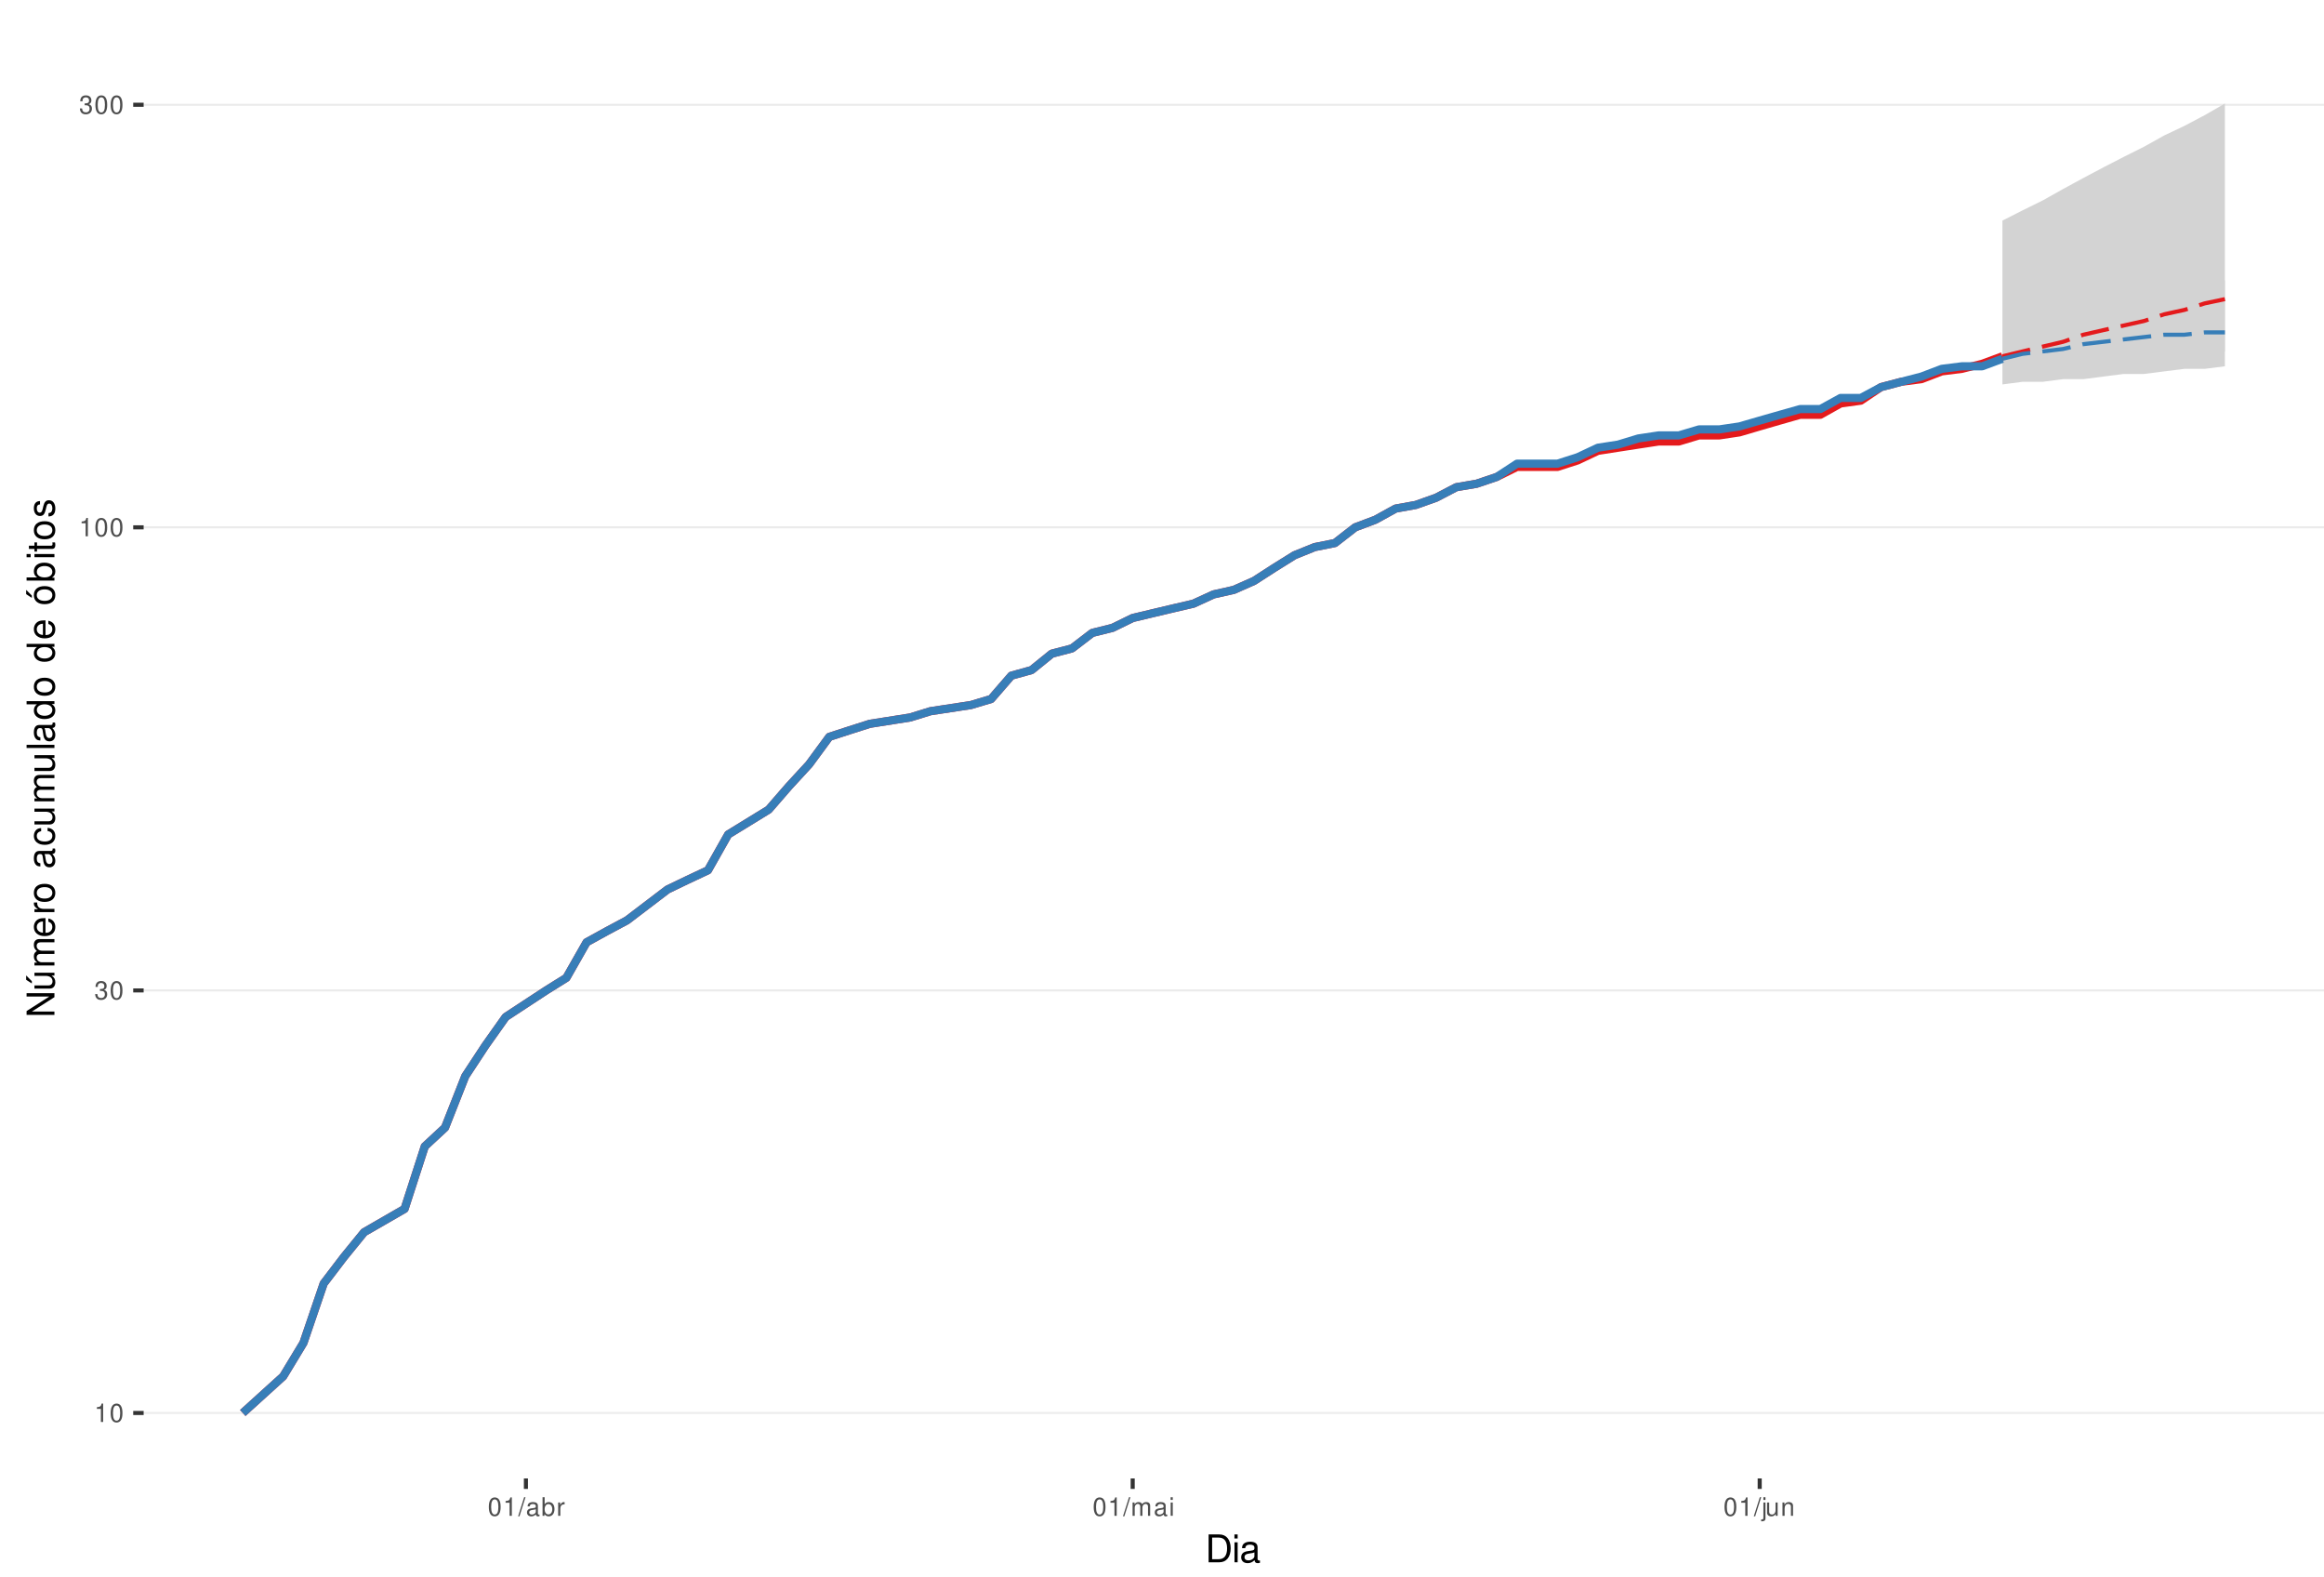
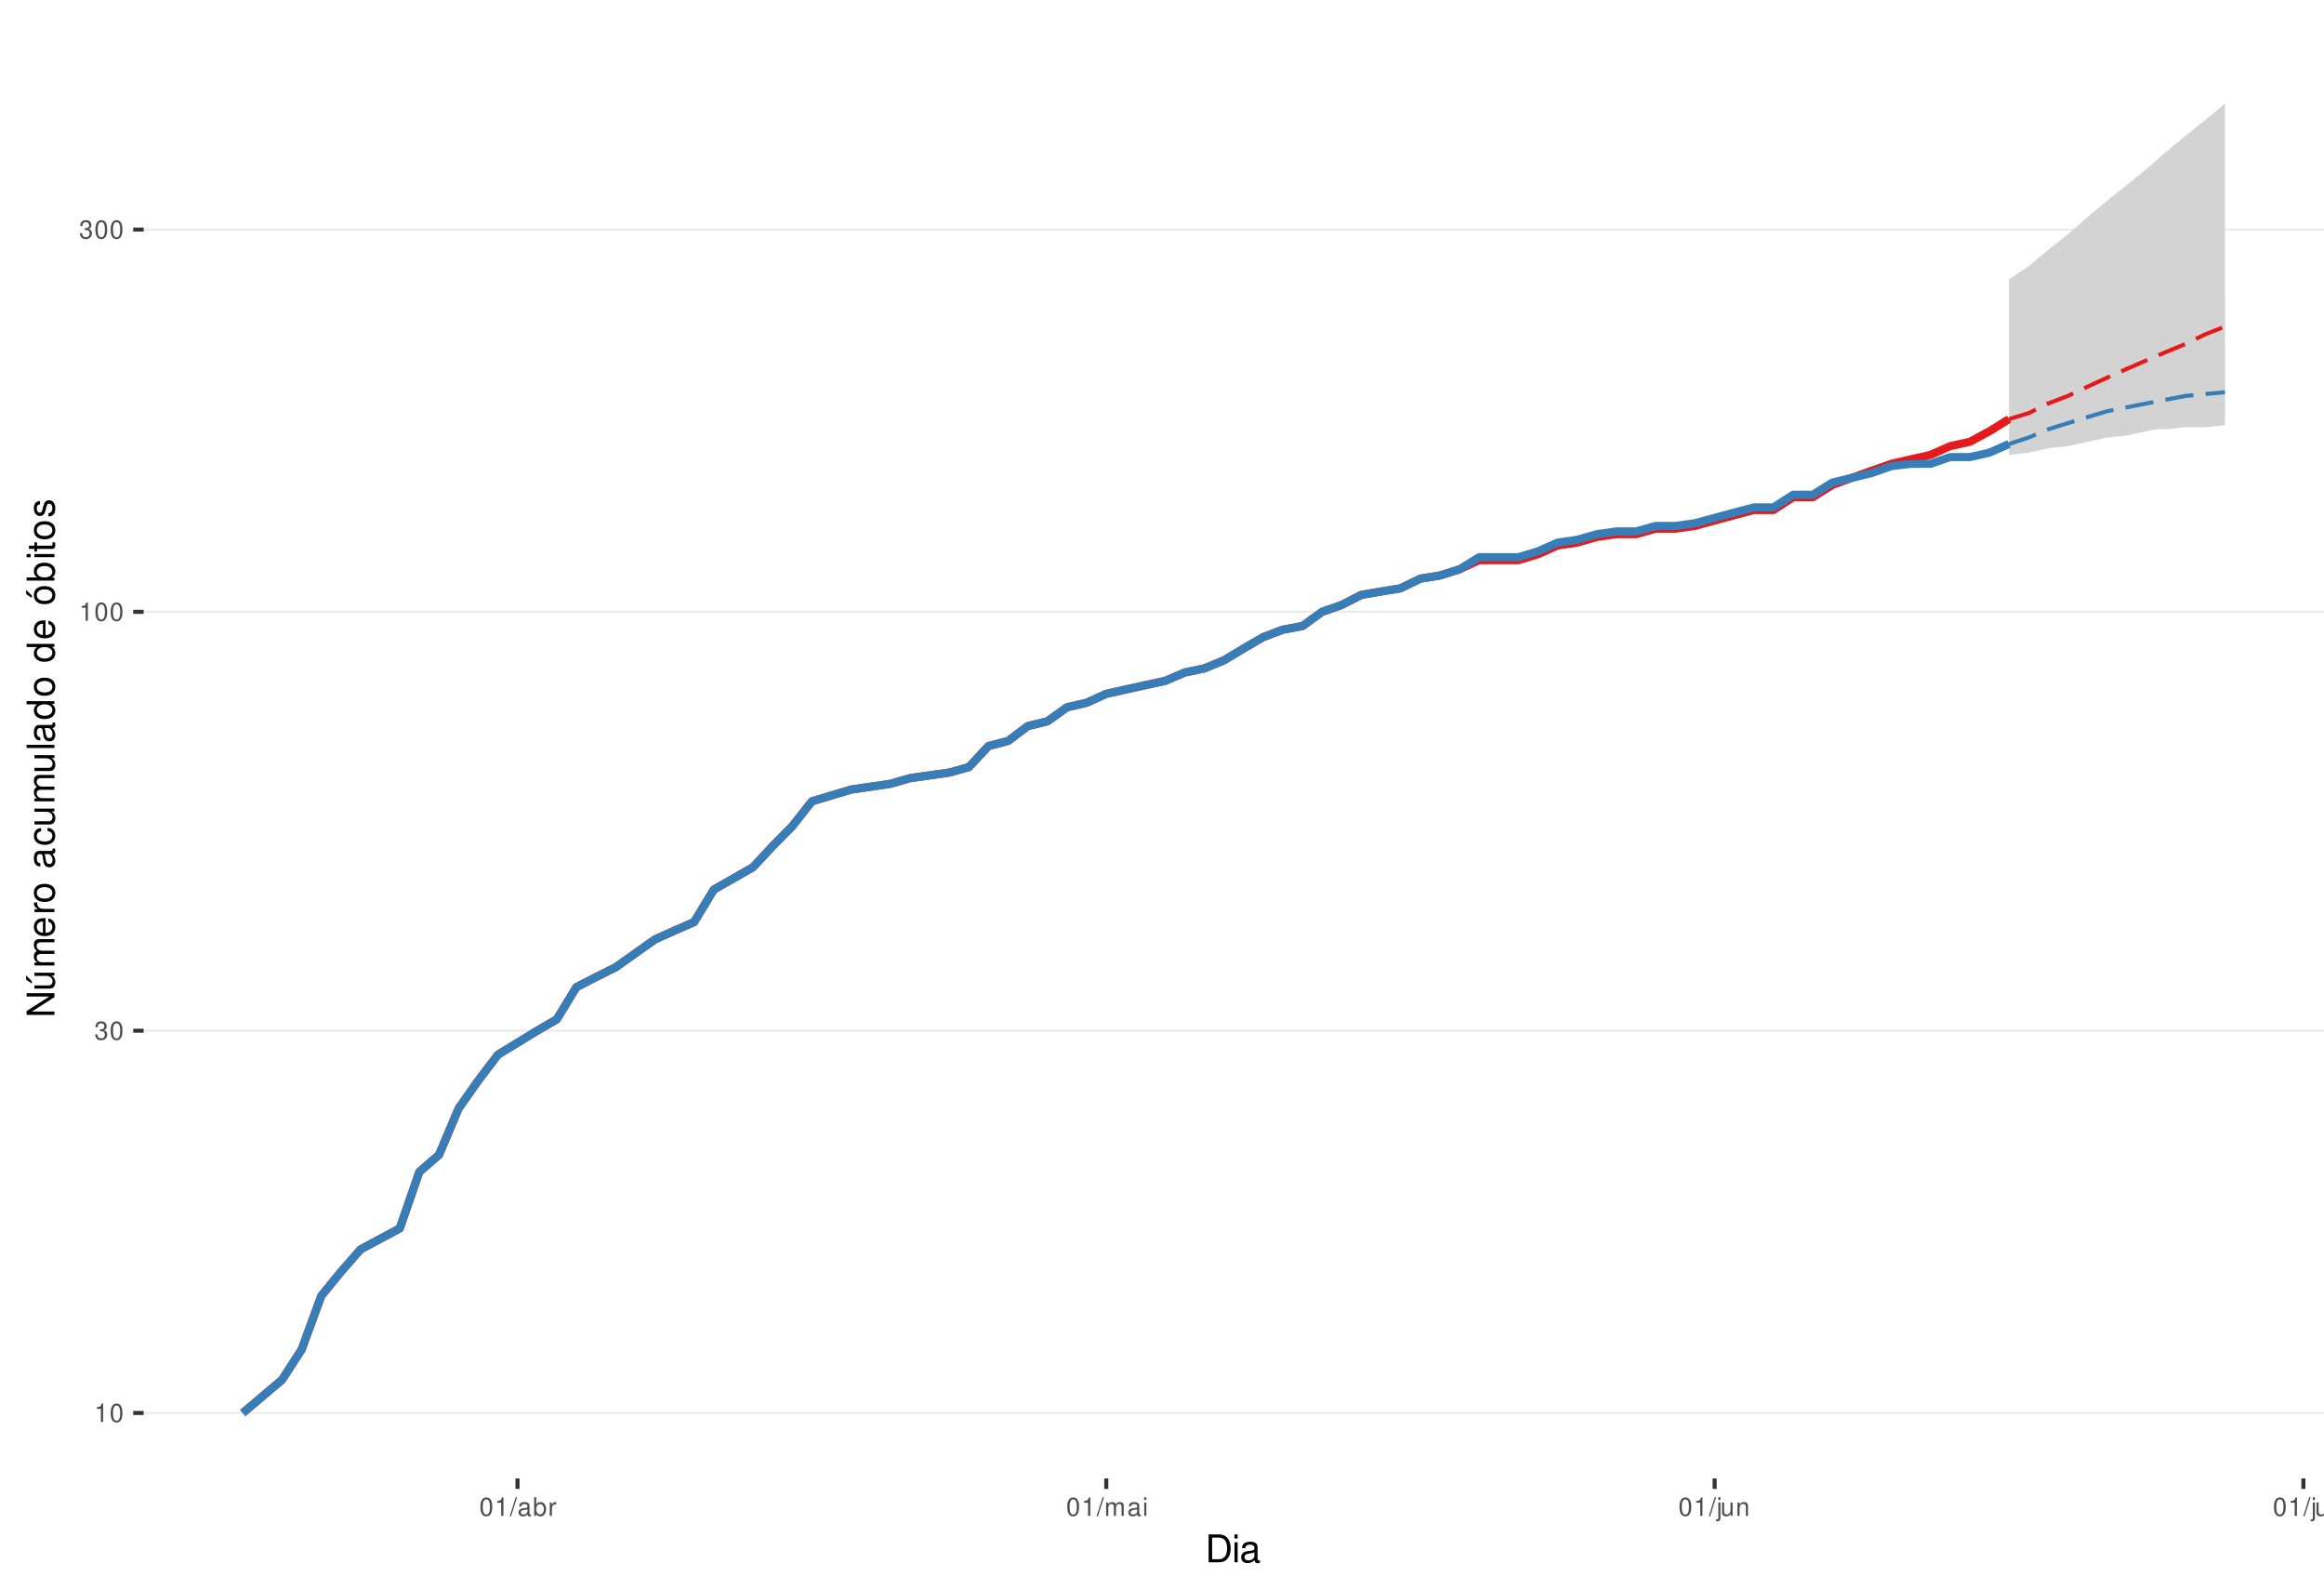
<svg xmlns="http://www.w3.org/2000/svg" xmlns:xlink="http://www.w3.org/1999/xlink" width="609pt" height="413pt" viewBox="0 0 609 413" version="1.1">
  <defs>
    <g>
      <symbol overflow="visible" id="glyph0-0">
        <path style="stroke:none;" d="" />
      </symbol>
      <symbol overflow="visible" id="glyph0-1">
        <path style="stroke:none;" d="M 1.719 -3.422 L 1.719 0 L 2.312 0 L 2.312 -4.812 L 1.922 -4.812 C 1.719 -4.078 1.578 -3.969 0.672 -3.859 L 0.672 -3.422 Z M 1.719 -3.422 " />
      </symbol>
      <symbol overflow="visible" id="glyph0-2">
        <path style="stroke:none;" d="M 1.828 -4.812 C 1.391 -4.812 0.984 -4.609 0.75 -4.281 C 0.438 -3.859 0.281 -3.219 0.281 -2.328 C 0.281 -0.703 0.812 0.156 1.828 0.156 C 2.828 0.156 3.375 -0.703 3.375 -2.297 C 3.375 -3.219 3.234 -3.844 2.922 -4.281 C 2.672 -4.625 2.281 -4.812 1.828 -4.812 Z M 1.828 -4.297 C 2.469 -4.297 2.781 -3.641 2.781 -2.344 C 2.781 -0.969 2.469 -0.328 1.812 -0.328 C 1.203 -0.328 0.891 -1 0.891 -2.328 C 0.891 -3.641 1.203 -4.297 1.828 -4.297 Z M 1.828 -4.297 " />
      </symbol>
      <symbol overflow="visible" id="glyph0-3">
        <path style="stroke:none;" d="M 1.469 -2.219 L 1.797 -2.219 C 2.422 -2.219 2.766 -1.922 2.766 -1.344 C 2.766 -0.734 2.406 -0.359 1.797 -0.359 C 1.156 -0.359 0.844 -0.688 0.797 -1.391 L 0.219 -1.391 C 0.234 -1.016 0.312 -0.766 0.422 -0.547 C 0.672 -0.078 1.125 0.156 1.766 0.156 C 2.75 0.156 3.375 -0.438 3.375 -1.344 C 3.375 -1.953 3.141 -2.297 2.562 -2.484 C 3.016 -2.672 3.234 -3 3.234 -3.484 C 3.234 -4.312 2.688 -4.812 1.797 -4.812 C 0.844 -4.812 0.328 -4.281 0.312 -3.266 L 0.906 -3.266 C 0.906 -3.547 0.938 -3.719 1 -3.875 C 1.141 -4.141 1.438 -4.297 1.797 -4.297 C 2.312 -4.297 2.625 -3.984 2.625 -3.469 C 2.625 -3.125 2.516 -2.922 2.25 -2.812 C 2.094 -2.75 1.875 -2.719 1.469 -2.703 Z M 1.469 -2.219 " />
      </symbol>
      <symbol overflow="visible" id="glyph0-4">
        <path style="stroke:none;" d="M 1.531 -4.859 L -0.047 0.141 L 0.312 0.141 L 1.891 -4.859 Z M 1.531 -4.859 " />
      </symbol>
      <symbol overflow="visible" id="glyph0-5">
        <path style="stroke:none;" d="M 3.562 -0.328 C 3.5 -0.312 3.469 -0.312 3.438 -0.312 C 3.25 -0.312 3.141 -0.406 3.141 -0.578 L 3.141 -2.641 C 3.141 -3.25 2.688 -3.594 1.828 -3.594 C 1.312 -3.594 0.906 -3.438 0.672 -3.188 C 0.516 -3 0.453 -2.797 0.438 -2.453 L 0.984 -2.453 C 1.031 -2.875 1.297 -3.078 1.812 -3.078 C 2.312 -3.078 2.594 -2.891 2.594 -2.562 L 2.594 -2.406 C 2.578 -2.172 2.469 -2.078 2.016 -2.031 C 1.219 -1.922 1.109 -1.891 0.891 -1.812 C 0.484 -1.641 0.281 -1.328 0.281 -0.875 C 0.281 -0.25 0.719 0.156 1.422 0.156 C 1.859 0.156 2.219 0 2.609 -0.359 C 2.656 0 2.828 0.156 3.188 0.156 C 3.297 0.156 3.375 0.141 3.562 0.094 Z M 2.594 -1.094 C 2.594 -0.906 2.531 -0.797 2.375 -0.641 C 2.141 -0.438 1.875 -0.328 1.547 -0.328 C 1.109 -0.328 0.859 -0.547 0.859 -0.891 C 0.859 -1.266 1.094 -1.438 1.703 -1.531 C 2.297 -1.609 2.406 -1.641 2.594 -1.719 Z M 2.594 -1.094 " />
      </symbol>
      <symbol overflow="visible" id="glyph0-6">
        <path style="stroke:none;" d="M 0.359 -4.859 L 0.359 0 L 0.859 0 L 0.859 -0.453 C 1.125 -0.047 1.484 0.156 1.969 0.156 C 2.875 0.156 3.484 -0.594 3.484 -1.75 C 3.484 -2.891 2.922 -3.594 1.984 -3.594 C 1.516 -3.594 1.172 -3.406 0.906 -3.016 L 0.906 -4.859 Z M 1.891 -3.062 C 2.5 -3.062 2.906 -2.531 2.906 -1.703 C 2.906 -0.906 2.484 -0.359 1.891 -0.359 C 1.297 -0.359 0.906 -0.906 0.906 -1.719 C 0.906 -2.531 1.297 -3.062 1.891 -3.062 Z M 1.891 -3.062 " />
      </symbol>
      <symbol overflow="visible" id="glyph0-7">
        <path style="stroke:none;" d="M 0.453 -3.484 L 0.453 0 L 1.016 0 L 1.016 -1.812 C 1.031 -2.656 1.375 -3.016 2.141 -3 L 2.141 -3.562 C 2.047 -3.578 1.984 -3.594 1.922 -3.594 C 1.562 -3.594 1.297 -3.375 0.969 -2.859 L 0.969 -3.484 Z M 0.453 -3.484 " />
      </symbol>
      <symbol overflow="visible" id="glyph0-8">
        <path style="stroke:none;" d="M 0.469 -3.484 L 0.469 0 L 1.031 0 L 1.031 -2.188 C 1.031 -2.703 1.391 -3.109 1.844 -3.109 C 2.25 -3.109 2.484 -2.844 2.484 -2.406 L 2.484 0 L 3.047 0 L 3.047 -2.188 C 3.047 -2.703 3.422 -3.109 3.875 -3.109 C 4.266 -3.109 4.516 -2.844 4.516 -2.406 L 4.516 0 L 5.078 0 L 5.078 -2.609 C 5.078 -3.234 4.719 -3.594 4.062 -3.594 C 3.594 -3.594 3.312 -3.453 2.984 -3.062 C 2.781 -3.422 2.5 -3.594 2.047 -3.594 C 1.578 -3.594 1.266 -3.422 0.984 -3 L 0.984 -3.484 Z M 0.469 -3.484 " />
      </symbol>
      <symbol overflow="visible" id="glyph0-9">
        <path style="stroke:none;" d="M 1 -3.484 L 0.453 -3.484 L 0.453 0 L 1 0 Z M 1 -4.859 L 0.438 -4.859 L 0.438 -4.156 L 1 -4.156 Z M 1 -4.859 " />
      </symbol>
      <symbol overflow="visible" id="glyph0-10">
        <path style="stroke:none;" d="M 0.469 -3.484 L 0.469 0.5 C 0.469 0.859 0.359 0.969 0.016 0.969 C -0.031 0.969 -0.047 0.969 -0.125 0.953 L -0.125 1.438 C -0.047 1.438 -0.016 1.453 0.062 1.453 C 0.688 1.453 1.016 1.203 1.016 0.719 L 1.016 -3.484 Z M 1.016 -4.859 L 0.469 -4.859 L 0.469 -4.156 L 1.016 -4.156 Z M 1.016 -4.859 " />
      </symbol>
      <symbol overflow="visible" id="glyph0-11">
        <path style="stroke:none;" d="M 3.203 0 L 3.203 -3.484 L 2.656 -3.484 L 2.656 -1.516 C 2.656 -0.797 2.281 -0.328 1.703 -0.328 C 1.266 -0.328 0.984 -0.594 0.984 -1.016 L 0.984 -3.484 L 0.438 -3.484 L 0.438 -0.797 C 0.438 -0.219 0.859 0.156 1.547 0.156 C 2.062 0.156 2.391 -0.031 2.703 -0.484 L 2.703 0 Z M 3.203 0 " />
      </symbol>
      <symbol overflow="visible" id="glyph0-12">
        <path style="stroke:none;" d="M 0.469 -3.484 L 0.469 0 L 1.031 0 L 1.031 -1.922 C 1.031 -2.641 1.391 -3.109 1.969 -3.109 C 2.406 -3.109 2.688 -2.828 2.688 -2.422 L 2.688 0 L 3.234 0 L 3.234 -2.641 C 3.234 -3.219 2.812 -3.594 2.141 -3.594 C 1.625 -3.594 1.281 -3.391 0.984 -2.906 L 0.984 -3.484 Z M 0.469 -3.484 " />
      </symbol>
+       <symbol overflow="visible" id="glyph0-13">
+         <path style="stroke:none;" d="M 1.016 -4.859 L 0.453 -4.859 L 0.453 0 L 1.016 0 Z M 1.016 -4.859 " />
+       </symbol>
      <symbol overflow="visible" id="glyph1-0">
        <path style="stroke:none;" d="" />
      </symbol>
      <symbol overflow="visible" id="glyph1-1">
        <path style="stroke:none;" d="M 0.891 0 L 3.703 0 C 5.547 0 6.672 -1.375 6.672 -3.656 C 6.672 -5.906 5.547 -7.297 3.703 -7.297 L 0.891 -7.297 Z M 1.812 -0.812 L 1.812 -6.469 L 3.547 -6.469 C 4.984 -6.469 5.734 -5.5 5.734 -3.641 C 5.734 -1.797 4.984 -0.812 3.547 -0.812 Z M 1.812 -0.812 " />
      </symbol>
      <symbol overflow="visible" id="glyph1-2">
        <path style="stroke:none;" d="M 1.5 -5.234 L 0.672 -5.234 L 0.672 0 L 1.5 0 Z M 1.5 -7.297 L 0.656 -7.297 L 0.656 -6.234 L 1.5 -6.234 Z M 1.5 -7.297 " />
      </symbol>
      <symbol overflow="visible" id="glyph1-3">
        <path style="stroke:none;" d="M 5.344 -0.484 C 5.266 -0.469 5.219 -0.469 5.172 -0.469 C 4.875 -0.469 4.719 -0.625 4.719 -0.875 L 4.719 -3.953 C 4.719 -4.891 4.047 -5.391 2.75 -5.391 C 1.984 -5.391 1.375 -5.172 1.016 -4.781 C 0.766 -4.516 0.672 -4.203 0.656 -3.688 L 1.484 -3.688 C 1.562 -4.328 1.938 -4.625 2.719 -4.625 C 3.484 -4.625 3.891 -4.344 3.891 -3.844 L 3.891 -3.625 C 3.875 -3.266 3.703 -3.125 3.016 -3.047 C 1.844 -2.891 1.656 -2.844 1.344 -2.719 C 0.734 -2.453 0.422 -2 0.422 -1.312 C 0.422 -0.375 1.078 0.234 2.141 0.234 C 2.797 0.234 3.328 0 3.922 -0.547 C 3.984 0 4.234 0.234 4.781 0.234 C 4.953 0.234 5.062 0.203 5.344 0.141 Z M 3.891 -1.656 C 3.891 -1.375 3.812 -1.203 3.562 -0.969 C 3.219 -0.656 2.812 -0.5 2.312 -0.5 C 1.672 -0.5 1.297 -0.812 1.297 -1.344 C 1.297 -1.891 1.656 -2.172 2.547 -2.297 C 3.438 -2.422 3.609 -2.453 3.891 -2.594 Z M 3.891 -1.656 " />
      </symbol>
      <symbol overflow="visible" id="glyph2-0">
        <path style="stroke:none;" d="" />
      </symbol>
      <symbol overflow="visible" id="glyph2-1">
        <path style="stroke:none;" d="M -7.297 -6.453 L -7.297 -5.578 L -1.328 -5.578 L -7.297 -1.766 L -7.297 -0.766 L 0 -0.766 L 0 -1.641 L -5.906 -1.641 L 0 -5.406 L 0 -6.453 Z M -7.297 -6.453 " />
      </symbol>
      <symbol overflow="visible" id="glyph2-2">
        <path style="stroke:none;" d="M 0 -4.812 L -5.234 -4.812 L -5.234 -3.984 L -2.266 -3.984 C -1.203 -3.984 -0.5 -3.438 -0.5 -2.562 C -0.5 -1.906 -0.906 -1.484 -1.531 -1.484 L -5.234 -1.484 L -5.234 -0.656 L -1.203 -0.656 C -0.328 -0.656 0.234 -1.297 0.234 -2.312 C 0.234 -3.094 -0.047 -3.578 -0.734 -4.062 L 0 -4.062 Z M -7.406 -2.953 L -5.922 -2 L -5.922 -2.594 L -7.406 -4.094 Z M -7.406 -2.953 " />
      </symbol>
      <symbol overflow="visible" id="glyph2-3">
        <path style="stroke:none;" d="M -5.234 -0.703 L 0 -0.703 L 0 -1.547 L -3.297 -1.547 C -4.047 -1.547 -4.656 -2.094 -4.656 -2.766 C -4.656 -3.391 -4.281 -3.734 -3.609 -3.734 L 0 -3.734 L 0 -4.578 L -3.297 -4.578 C -4.047 -4.578 -4.656 -5.125 -4.656 -5.812 C -4.656 -6.422 -4.266 -6.781 -3.609 -6.781 L 0 -6.781 L 0 -7.625 L -3.938 -7.625 C -4.875 -7.625 -5.391 -7.078 -5.391 -6.094 C -5.391 -5.406 -5.188 -4.984 -4.594 -4.484 C -5.156 -4.188 -5.391 -3.766 -5.391 -3.078 C -5.391 -2.375 -5.125 -1.906 -4.5 -1.469 L -5.234 -1.469 Z M -5.234 -0.703 " />
      </symbol>
      <symbol overflow="visible" id="glyph2-4">
        <path style="stroke:none;" d="M -2.344 -5.125 C -3.141 -5.125 -3.625 -5.062 -4.016 -4.922 C -4.875 -4.578 -5.391 -3.781 -5.391 -2.797 C -5.391 -1.344 -4.281 -0.406 -2.547 -0.406 C -0.812 -0.406 0.234 -1.297 0.234 -2.781 C 0.234 -3.984 -0.453 -4.812 -1.594 -5.016 L -1.594 -4.188 C -0.906 -3.953 -0.547 -3.484 -0.547 -2.812 C -0.547 -2.281 -0.781 -1.828 -1.219 -1.547 C -1.516 -1.344 -1.812 -1.281 -2.344 -1.266 Z M -3.016 -1.297 C -3.984 -1.359 -4.625 -1.953 -4.625 -2.797 C -4.625 -3.641 -3.953 -4.234 -3.016 -4.234 Z M -3.016 -1.297 " />
      </symbol>
      <symbol overflow="visible" id="glyph2-5">
        <path style="stroke:none;" d="M -5.234 -0.688 L 0 -0.688 L 0 -1.531 L -2.719 -1.531 C -3.984 -1.547 -4.547 -2.062 -4.516 -3.203 L -5.359 -3.203 C -5.375 -3.062 -5.391 -2.984 -5.391 -2.891 C -5.391 -2.344 -5.062 -1.938 -4.297 -1.453 L -5.234 -1.453 Z M -5.234 -0.688 " />
      </symbol>
      <symbol overflow="visible" id="glyph2-6">
        <path style="stroke:none;" d="M -5.391 -2.719 C -5.391 -1.234 -4.344 -0.359 -2.578 -0.359 C -0.812 -0.359 0.234 -1.234 0.234 -2.734 C 0.234 -4.203 -0.812 -5.094 -2.547 -5.094 C -4.359 -5.094 -5.391 -4.234 -5.391 -2.719 Z M -4.625 -2.734 C -4.625 -3.672 -3.844 -4.234 -2.547 -4.234 C -1.312 -4.234 -0.547 -3.656 -0.547 -2.734 C -0.547 -1.797 -1.312 -1.234 -2.578 -1.234 C -3.844 -1.234 -4.625 -1.797 -4.625 -2.734 Z M -4.625 -2.734 " />
      </symbol>
      <symbol overflow="visible" id="glyph2-7">
        <path style="stroke:none;" d="" />
      </symbol>
      <symbol overflow="visible" id="glyph2-8">
        <path style="stroke:none;" d="M -0.484 -5.344 C -0.469 -5.266 -0.469 -5.219 -0.469 -5.172 C -0.469 -4.875 -0.625 -4.719 -0.875 -4.719 L -3.953 -4.719 C -4.891 -4.719 -5.391 -4.047 -5.391 -2.75 C -5.391 -1.984 -5.172 -1.375 -4.781 -1.016 C -4.516 -0.766 -4.203 -0.672 -3.688 -0.656 L -3.688 -1.484 C -4.328 -1.562 -4.625 -1.938 -4.625 -2.719 C -4.625 -3.484 -4.344 -3.891 -3.844 -3.891 L -3.625 -3.891 C -3.266 -3.875 -3.125 -3.703 -3.047 -3.016 C -2.891 -1.844 -2.844 -1.656 -2.719 -1.344 C -2.453 -0.734 -2 -0.422 -1.312 -0.422 C -0.375 -0.422 0.234 -1.078 0.234 -2.141 C 0.234 -2.797 0 -3.328 -0.547 -3.922 C 0 -3.984 0.234 -4.234 0.234 -4.781 C 0.234 -4.953 0.203 -5.062 0.141 -5.344 Z M -1.656 -3.891 C -1.375 -3.891 -1.203 -3.812 -0.969 -3.562 C -0.656 -3.219 -0.5 -2.812 -0.5 -2.312 C -0.5 -1.672 -0.812 -1.297 -1.344 -1.297 C -1.891 -1.297 -2.172 -1.656 -2.297 -2.547 C -2.422 -3.438 -2.453 -3.609 -2.594 -3.891 Z M -1.656 -3.891 " />
      </symbol>
      <symbol overflow="visible" id="glyph2-9">
        <path style="stroke:none;" d="M -3.484 -4.703 C -3.984 -4.672 -4.312 -4.562 -4.609 -4.359 C -5.094 -4 -5.391 -3.375 -5.391 -2.641 C -5.391 -1.219 -4.266 -0.312 -2.531 -0.312 C -0.844 -0.312 0.234 -1.203 0.234 -2.625 C 0.234 -3.875 -0.516 -4.672 -1.797 -4.766 L -1.797 -3.938 C -0.953 -3.797 -0.547 -3.359 -0.547 -2.656 C -0.547 -1.734 -1.297 -1.188 -2.531 -1.188 C -3.844 -1.188 -4.625 -1.719 -4.625 -2.625 C -4.625 -3.328 -4.203 -3.766 -3.484 -3.875 Z M -3.484 -4.703 " />
      </symbol>
      <symbol overflow="visible" id="glyph2-10">
        <path style="stroke:none;" d="M 0 -4.812 L -5.234 -4.812 L -5.234 -3.984 L -2.266 -3.984 C -1.203 -3.984 -0.5 -3.438 -0.5 -2.562 C -0.5 -1.906 -0.906 -1.484 -1.531 -1.484 L -5.234 -1.484 L -5.234 -0.656 L -1.203 -0.656 C -0.328 -0.656 0.234 -1.297 0.234 -2.312 C 0.234 -3.094 -0.047 -3.578 -0.734 -4.062 L 0 -4.062 Z M 0 -4.812 " />
      </symbol>
      <symbol overflow="visible" id="glyph2-11">
        <path style="stroke:none;" d="M -7.297 -1.516 L -7.297 -0.688 L 0 -0.688 L 0 -1.516 Z M -7.297 -1.516 " />
      </symbol>
      <symbol overflow="visible" id="glyph2-12">
        <path style="stroke:none;" d="M -7.297 -4.953 L -7.297 -4.125 L -4.578 -4.125 C -5.109 -3.766 -5.391 -3.203 -5.391 -2.516 C -5.391 -1.156 -4.297 -0.266 -2.625 -0.266 C -0.859 -0.266 0.234 -1.125 0.234 -2.547 C 0.234 -3.266 -0.047 -3.766 -0.688 -4.203 L 0 -4.203 L 0 -4.953 Z M -4.609 -2.656 C -4.609 -3.547 -3.812 -4.125 -2.562 -4.125 C -1.344 -4.125 -0.547 -3.547 -0.547 -2.656 C -0.547 -1.734 -1.359 -1.125 -2.578 -1.125 C -3.797 -1.125 -4.609 -1.734 -4.609 -2.656 Z M -4.609 -2.656 " />
      </symbol>
      <symbol overflow="visible" id="glyph2-13">
        <path style="stroke:none;" d="M -5.391 -2.719 C -5.391 -1.234 -4.344 -0.359 -2.578 -0.359 C -0.812 -0.359 0.234 -1.234 0.234 -2.734 C 0.234 -4.203 -0.812 -5.094 -2.547 -5.094 C -4.359 -5.094 -5.391 -4.234 -5.391 -2.719 Z M -4.625 -2.734 C -4.625 -3.672 -3.844 -4.234 -2.547 -4.234 C -1.312 -4.234 -0.547 -3.656 -0.547 -2.734 C -0.547 -1.797 -1.312 -1.234 -2.578 -1.234 C -3.844 -1.234 -4.625 -1.797 -4.625 -2.734 Z M -7.406 -2.984 L -5.922 -2.016 L -5.922 -2.625 L -7.406 -4.109 Z M -7.406 -2.984 " />
      </symbol>
      <symbol overflow="visible" id="glyph2-14">
        <path style="stroke:none;" d="M -7.297 -0.547 L 0 -0.547 L 0 -1.297 L -0.672 -1.297 C -0.062 -1.688 0.234 -2.219 0.234 -2.953 C 0.234 -4.328 -0.906 -5.234 -2.641 -5.234 C -4.344 -5.234 -5.391 -4.375 -5.391 -2.984 C -5.391 -2.266 -5.125 -1.766 -4.531 -1.375 L -7.297 -1.375 Z M -4.609 -2.828 C -4.609 -3.766 -3.797 -4.359 -2.547 -4.359 C -1.359 -4.359 -0.547 -3.734 -0.547 -2.828 C -0.547 -1.938 -1.344 -1.375 -2.578 -1.375 C -3.812 -1.375 -4.609 -1.938 -4.609 -2.828 Z M -4.609 -2.828 " />
      </symbol>
      <symbol overflow="visible" id="glyph2-15">
        <path style="stroke:none;" d="M -5.234 -1.5 L -5.234 -0.672 L 0 -0.672 L 0 -1.5 Z M -7.297 -1.5 L -7.297 -0.656 L -6.234 -0.656 L -6.234 -1.5 Z M -7.297 -1.5 " />
      </symbol>
      <symbol overflow="visible" id="glyph2-16">
        <path style="stroke:none;" d="M -5.234 -2.547 L -5.234 -1.688 L -6.688 -1.688 L -6.688 -0.844 L -5.234 -0.844 L -5.234 -0.141 L -4.562 -0.141 L -4.562 -0.844 L -0.594 -0.844 C -0.062 -0.844 0.234 -1.203 0.234 -1.859 C 0.234 -2.078 0.203 -2.266 0.156 -2.547 L -0.547 -2.547 C -0.516 -2.422 -0.5 -2.312 -0.5 -2.141 C -0.5 -1.781 -0.594 -1.688 -0.969 -1.688 L -4.562 -1.688 L -4.562 -2.547 Z M -5.234 -2.547 " />
      </symbol>
      <symbol overflow="visible" id="glyph2-17">
        <path style="stroke:none;" d="M -3.781 -4.375 C -4.812 -4.375 -5.391 -3.688 -5.391 -2.484 C -5.391 -1.266 -4.766 -0.469 -3.797 -0.469 C -2.969 -0.469 -2.578 -0.891 -2.281 -2.125 L -2.094 -2.906 C -1.953 -3.484 -1.734 -3.719 -1.375 -3.719 C -0.875 -3.719 -0.547 -3.234 -0.547 -2.5 C -0.547 -2.047 -0.672 -1.672 -0.891 -1.453 C -1.047 -1.328 -1.188 -1.266 -1.562 -1.219 L -1.562 -0.344 C -0.344 -0.375 0.234 -1.062 0.234 -2.438 C 0.234 -3.75 -0.422 -4.594 -1.438 -4.594 C -2.203 -4.594 -2.641 -4.156 -2.891 -3.109 L -3.078 -2.312 C -3.234 -1.625 -3.453 -1.344 -3.828 -1.344 C -4.312 -1.344 -4.625 -1.766 -4.625 -2.453 C -4.625 -3.125 -4.328 -3.484 -3.781 -3.5 Z M -3.781 -4.375 " />
      </symbol>
    </g>
    <clipPath id="clip1">
      <path d="M 37.645 9.961 L 609 9.961 L 609 387.328 L 37.645 387.328 Z M 37.645 9.961 " />
    </clipPath>
    <clipPath id="clip2">
      <path d="M 37.645 369 L 609 369 L 609 371 L 37.645 371 Z M 37.645 369 " />
    </clipPath>
    <clipPath id="clip3">
-       <path d="M 37.645 259 L 609 259 L 609 260 L 37.645 260 Z M 37.645 259 " />
+       <path d="M 37.645 269 L 609 269 L 609 271 L 37.645 271 Z M 37.645 269 " />
    </clipPath>
    <clipPath id="clip4">
-       <path d="M 37.645 137 L 609 137 L 609 139 L 37.645 139 Z M 37.645 137 " />
+       <path d="M 37.645 160 L 609 160 L 609 161 L 37.645 161 Z M 37.645 160 " />
    </clipPath>
    <clipPath id="clip5">
-       <path d="M 37.645 27 L 609 27 L 609 28 L 37.645 28 Z M 37.645 27 " />
+       <path d="M 37.645 59 L 609 59 L 609 61 L 37.645 61 Z M 37.645 59 " />
    </clipPath>
  </defs>
  <g id="surface313">
    <rect x="0" y="0" width="609" height="413" style="fill:rgb(100%,100%,100%);fill-opacity:1;stroke:none;" />
    <rect x="0" y="0" width="609" height="413" style="fill:rgb(100%,100%,100%);fill-opacity:1;stroke:none;" />
    <path style="fill:none;stroke-width:1.067;stroke-linecap:round;stroke-linejoin:round;stroke:rgb(100%,100%,100%);stroke-opacity:1;stroke-miterlimit:10;" d="M 0 413 L 609 413 L 609 0 L 0 0 Z M 0 413 " />
    <g clip-path="url(#clip1)" clip-rule="nonzero">
      <path style=" stroke:none;fill-rule:nonzero;fill:rgb(100%,100%,100%);fill-opacity:1;" d="M 37.645 387.328 L 609 387.328 L 609 9.961 L 37.645 9.961 Z M 37.645 387.328 " />
    </g>
    <g clip-path="url(#clip2)" clip-rule="nonzero">
      <path style="fill:none;stroke-width:0.533;stroke-linecap:butt;stroke-linejoin:round;stroke:rgb(92.157%,92.157%,92.157%);stroke-opacity:1;stroke-miterlimit:10;" d="M 37.645 370.176 L 609 370.176 " />
    </g>
    <g clip-path="url(#clip3)" clip-rule="nonzero">
-       <path style="fill:none;stroke-width:0.533;stroke-linecap:butt;stroke-linejoin:round;stroke:rgb(92.157%,92.157%,92.157%);stroke-opacity:1;stroke-miterlimit:10;" d="M 37.645 259.473 L 609 259.473 " />
+       <path style="fill:none;stroke-width:0.533;stroke-linecap:butt;stroke-linejoin:round;stroke:rgb(92.157%,92.157%,92.157%);stroke-opacity:1;stroke-miterlimit:10;" d="M 37.645 270.031 L 609 270.031 " />
    </g>
    <g clip-path="url(#clip4)" clip-rule="nonzero">
-       <path style="fill:none;stroke-width:0.533;stroke-linecap:butt;stroke-linejoin:round;stroke:rgb(92.157%,92.157%,92.157%);stroke-opacity:1;stroke-miterlimit:10;" d="M 37.645 138.152 L 609 138.152 " />
+       <path style="fill:none;stroke-width:0.533;stroke-linecap:butt;stroke-linejoin:round;stroke:rgb(92.157%,92.157%,92.157%);stroke-opacity:1;stroke-miterlimit:10;" d="M 37.645 160.285 L 609 160.285 " />
    </g>
    <g clip-path="url(#clip5)" clip-rule="nonzero">
-       <path style="fill:none;stroke-width:0.533;stroke-linecap:butt;stroke-linejoin:round;stroke:rgb(92.157%,92.157%,92.157%);stroke-opacity:1;stroke-miterlimit:10;" d="M 37.645 27.449 L 609 27.449 " />
-     </g>
-     <path style=" stroke:none;fill-rule:nonzero;fill:rgb(82.745%,82.745%,82.745%);fill-opacity:1;" d="M 524.727 57.793 L 530.027 55.105 L 535.328 52.488 L 540.629 49.516 L 545.93 46.633 L 551.227 43.828 L 556.527 41.098 L 561.828 38.441 L 567.129 35.488 L 572.43 32.973 L 577.73 30.176 L 583.031 27.117 L 583.031 95.961 L 577.73 96.629 L 572.43 96.629 L 567.129 97.297 L 561.828 97.969 L 556.527 97.969 L 551.227 98.648 L 545.93 99.332 L 540.629 99.332 L 535.328 100.02 L 530.027 100.02 L 524.727 100.711 Z M 524.727 57.793 " />
-     <path style=" stroke:none;fill-rule:nonzero;fill:rgb(82.745%,82.745%,82.745%);fill-opacity:1;" d="M 524.727 93.992 L 530.027 90.793 L 535.328 88.305 L 540.629 85.277 L 545.93 82.922 L 551.227 81.188 L 556.527 78.926 L 561.828 77.258 L 567.129 76.164 L 572.43 74.543 L 577.73 74.008 L 583.031 73.477 L 583.031 92.062 L 567.129 92.062 L 561.828 92.699 L 551.227 92.699 L 545.93 93.344 L 535.328 93.344 L 530.027 93.992 Z M 524.727 93.992 " />
-     <path style="fill:none;stroke-width:2.134;stroke-linecap:butt;stroke-linejoin:round;stroke:rgb(89.412%,10.196%,10.98%);stroke-opacity:1;stroke-miterlimit:10;" d="M 63.617 370.176 L 74.215 360.57 L 79.516 351.805 L 84.816 336.27 L 90.117 329.32 L 95.418 322.816 L 106.016 316.707 L 111.316 300.332 L 116.617 295.414 L 121.918 281.957 L 127.219 273.895 L 132.516 266.426 L 143.117 259.473 L 148.418 256.168 L 153.719 246.859 L 159.02 243.941 L 164.32 241.102 L 174.918 233.035 L 180.219 230.484 L 185.52 227.996 L 190.82 218.617 L 201.418 212.113 L 206.719 206.004 L 212.02 200.246 L 217.32 193.043 L 222.621 191.32 L 227.922 189.629 L 238.52 187.961 L 243.82 186.324 L 254.422 184.711 L 259.723 183.125 L 265.02 177.016 L 270.32 175.543 L 275.621 171.254 L 280.922 169.867 L 286.223 165.809 L 291.523 164.492 L 296.82 161.906 L 302.121 160.641 L 307.422 159.387 L 312.723 158.152 L 318.023 155.723 L 323.324 154.531 L 328.621 152.188 L 333.922 148.77 L 339.223 145.465 L 344.523 143.324 L 349.824 142.266 L 355.125 138.152 L 360.422 136.16 L 365.723 133.238 L 371.023 132.281 L 376.324 130.398 L 381.625 127.637 L 386.926 126.734 L 392.223 124.949 L 397.523 122.332 L 408.125 122.332 L 413.426 120.625 L 418.727 118.117 L 424.023 117.293 L 429.324 116.477 L 434.625 115.668 L 439.926 115.668 L 445.227 114.07 L 450.527 114.07 L 455.824 113.277 L 461.125 111.715 L 466.426 110.18 L 471.727 108.664 L 477.027 108.664 L 482.328 105.699 L 487.625 104.973 L 492.926 101.41 L 498.227 100.02 L 503.527 99.332 L 508.828 97.297 L 514.129 96.629 L 519.426 95.301 L 524.727 93.344 " />
-     <path style="fill:none;stroke-width:1.067;stroke-linecap:butt;stroke-linejoin:round;stroke:rgb(89.412%,10.196%,10.98%);stroke-opacity:1;stroke-dasharray:7.469,3.201;stroke-miterlimit:10;" d="M 524.727 93.344 L 530.027 92.062 L 535.328 90.793 L 540.629 89.543 L 545.93 87.691 L 551.227 86.477 L 556.527 85.277 L 561.828 84.094 L 567.129 82.34 L 572.43 81.188 L 577.73 79.484 L 583.031 78.367 " />
-     <path style="fill:none;stroke-width:2.134;stroke-linecap:butt;stroke-linejoin:round;stroke:rgb(21.569%,49.412%,72.157%);stroke-opacity:1;stroke-miterlimit:10;" d="M 63.617 370.176 L 74.215 360.57 L 79.516 351.805 L 84.816 336.27 L 90.117 329.32 L 95.418 322.816 L 106.016 316.707 L 111.316 300.332 L 116.617 295.414 L 121.918 281.957 L 127.219 273.895 L 132.516 266.426 L 143.117 259.473 L 148.418 256.168 L 153.719 246.859 L 159.02 243.941 L 164.32 241.102 L 174.918 233.035 L 180.219 230.484 L 185.52 227.996 L 190.82 218.617 L 201.418 212.113 L 206.719 206.004 L 212.02 200.246 L 217.32 193.043 L 222.621 191.32 L 227.922 189.629 L 238.52 187.961 L 243.82 186.324 L 254.422 184.711 L 259.723 183.125 L 265.02 177.016 L 270.32 175.543 L 275.621 171.254 L 280.922 169.867 L 286.223 165.809 L 291.523 164.492 L 296.82 161.906 L 302.121 160.641 L 307.422 159.387 L 312.723 158.152 L 318.023 155.723 L 323.324 154.531 L 328.621 152.188 L 333.922 148.77 L 339.223 145.465 L 344.523 143.324 L 349.824 142.266 L 355.125 138.152 L 360.422 136.16 L 365.723 133.238 L 371.023 132.281 L 376.324 130.398 L 381.625 127.637 L 386.926 126.734 L 392.223 124.949 L 397.523 121.477 L 408.125 121.477 L 413.426 119.781 L 418.727 117.293 L 424.023 116.477 L 429.324 114.867 L 434.625 114.07 L 439.926 114.07 L 445.227 112.496 L 450.527 112.496 L 455.824 111.715 L 461.125 110.18 L 466.426 108.664 L 471.727 107.168 L 477.027 107.168 L 482.328 104.25 L 487.625 104.25 L 492.926 101.41 L 498.227 100.02 L 503.527 98.648 L 508.828 96.629 L 514.129 95.961 L 519.426 95.961 L 524.727 93.992 " />
-     <path style="fill:none;stroke-width:1.067;stroke-linecap:butt;stroke-linejoin:round;stroke:rgb(21.569%,49.412%,72.157%);stroke-opacity:1;stroke-dasharray:7.469,3.201;stroke-miterlimit:10;" d="M 524.727 93.992 L 530.027 92.699 L 540.629 91.426 L 545.93 90.164 L 551.227 89.543 L 556.527 88.922 L 561.828 88.305 L 567.129 87.691 L 572.43 87.691 L 577.73 87.082 L 583.031 87.082 " />
+       <path style="fill:none;stroke-width:0.533;stroke-linecap:butt;stroke-linejoin:round;stroke:rgb(92.157%,92.157%,92.157%);stroke-opacity:1;stroke-miterlimit:10;" d="M 37.645 60.145 L 609 60.145 " />
+     </g>
+     <path style=" stroke:none;fill-rule:nonzero;fill:rgb(82.745%,82.745%,82.745%);fill-opacity:1;" d="M 526.461 73.188 L 531.602 69.746 L 536.746 65.461 L 541.887 61.367 L 547.031 56.859 L 552.172 52.566 L 557.316 48.465 L 562.457 44.285 L 567.602 39.801 L 572.742 35.527 L 577.887 31.445 L 583.031 27.117 L 583.031 109.273 L 577.887 110.324 L 572.742 110.852 L 567.602 111.918 L 562.457 112.996 L 557.316 114.086 L 552.172 114.637 L 547.031 115.75 L 541.887 116.875 L 536.746 117.441 L 531.602 118.59 L 526.461 119.168 Z M 526.461 73.188 " />
+     <path style=" stroke:none;fill-rule:nonzero;fill:rgb(82.745%,82.745%,82.745%);fill-opacity:1;" d="M 526.461 116.312 L 531.602 110.324 L 536.746 104.703 L 541.887 99.41 L 547.031 94.852 L 552.172 90.934 L 557.316 87.59 L 562.457 84.762 L 567.602 82.016 L 572.742 80.105 L 577.887 78.234 L 583.031 77.496 L 583.031 111.383 L 577.887 111.918 L 572.742 111.918 L 567.602 112.453 L 562.457 112.453 L 557.316 112.996 L 552.172 113.539 L 547.031 114.086 L 541.887 114.637 L 536.746 115.191 L 531.602 115.75 Z M 526.461 116.312 " />
+     <path style="fill:none;stroke-width:2.134;stroke-linecap:butt;stroke-linejoin:round;stroke:rgb(89.412%,10.196%,10.98%);stroke-opacity:1;stroke-miterlimit:10;" d="M 63.617 370.176 L 73.902 361.488 L 79.043 353.555 L 84.188 339.504 L 89.328 333.215 L 94.473 327.332 L 104.758 321.809 L 109.898 306.992 L 115.043 302.547 L 120.188 290.375 L 125.328 283.078 L 130.473 276.32 L 140.758 270.031 L 145.898 267.043 L 151.043 258.625 L 156.184 255.98 L 161.328 253.414 L 171.613 246.117 L 176.754 243.809 L 181.898 241.559 L 187.039 233.074 L 197.328 227.191 L 202.469 221.664 L 207.613 216.453 L 212.754 209.941 L 217.898 208.383 L 223.039 206.852 L 233.324 205.344 L 238.469 203.859 L 248.754 202.402 L 253.895 200.969 L 259.039 195.441 L 264.18 194.109 L 269.324 190.23 L 274.469 188.973 L 279.609 185.301 L 284.754 184.109 L 289.895 181.773 L 295.039 180.625 L 300.18 179.492 L 305.324 178.375 L 310.465 176.18 L 315.609 175.102 L 320.75 172.98 L 325.895 169.891 L 331.035 166.902 L 336.18 164.961 L 341.32 164.008 L 346.465 160.285 L 351.609 158.48 L 356.75 155.84 L 361.895 154.973 L 367.035 154.117 L 372.18 151.598 L 377.32 150.773 L 382.465 149.145 L 387.605 146.758 L 397.891 146.758 L 403.035 145.199 L 408.176 142.91 L 413.32 142.16 L 418.461 140.676 L 423.605 139.945 L 428.75 139.945 L 433.891 138.5 L 439.035 138.5 L 444.176 137.785 L 449.32 136.371 L 454.461 134.98 L 459.605 133.609 L 464.746 133.609 L 469.891 130.27 L 475.031 130.27 L 480.176 127.047 L 485.316 125.168 L 490.461 123.328 L 495.602 121.52 L 500.746 120.336 L 505.891 119.168 L 511.031 116.875 L 516.176 115.75 L 521.316 112.996 L 526.461 109.797 " />
+     <path style="fill:none;stroke-width:1.067;stroke-linecap:butt;stroke-linejoin:round;stroke:rgb(89.412%,10.196%,10.98%);stroke-opacity:1;stroke-dasharray:7.469,3.201;stroke-miterlimit:10;" d="M 526.461 109.797 L 531.602 108.238 L 536.746 105.699 L 541.887 103.719 L 547.031 101.301 L 552.172 98.945 L 557.316 96.648 L 562.457 94.41 L 567.602 92.223 L 572.742 90.086 L 577.887 87.59 L 583.031 85.559 " />
+     <path style="fill:none;stroke-width:2.134;stroke-linecap:butt;stroke-linejoin:round;stroke:rgb(21.569%,49.412%,72.157%);stroke-opacity:1;stroke-miterlimit:10;" d="M 63.617 370.176 L 73.902 361.488 L 79.043 353.555 L 84.188 339.504 L 89.328 333.215 L 94.473 327.332 L 104.758 321.809 L 109.898 306.992 L 115.043 302.547 L 120.188 290.375 L 125.328 283.078 L 130.473 276.32 L 140.758 270.031 L 145.898 267.043 L 151.043 258.625 L 156.184 255.98 L 161.328 253.414 L 171.613 246.117 L 176.754 243.809 L 181.898 241.559 L 187.039 233.074 L 197.328 227.191 L 202.469 221.664 L 207.613 216.453 L 212.754 209.941 L 217.898 208.383 L 223.039 206.852 L 233.324 205.344 L 238.469 203.859 L 248.754 202.402 L 253.895 200.969 L 259.039 195.441 L 264.18 194.109 L 269.324 190.23 L 274.469 188.973 L 279.609 185.301 L 284.754 184.109 L 289.895 181.773 L 295.039 180.625 L 300.18 179.492 L 305.324 178.375 L 310.465 176.18 L 315.609 175.102 L 320.75 172.98 L 325.895 169.891 L 331.035 166.902 L 336.18 164.961 L 341.32 164.008 L 346.465 160.285 L 351.609 158.48 L 356.75 155.84 L 361.895 154.973 L 367.035 154.117 L 372.18 151.598 L 377.32 150.773 L 382.465 149.145 L 387.605 145.973 L 397.891 145.973 L 403.035 144.43 L 408.176 142.16 L 413.32 141.414 L 418.461 139.945 L 423.605 139.219 L 428.75 139.219 L 433.891 137.785 L 439.035 137.785 L 444.176 137.074 L 449.32 135.672 L 454.461 134.289 L 459.605 132.93 L 464.746 132.93 L 469.891 129.613 L 475.031 129.613 L 480.176 126.418 L 485.316 125.168 L 490.461 123.938 L 495.602 122.117 L 500.746 121.52 L 505.891 121.52 L 511.031 119.75 L 516.176 119.75 L 521.316 118.59 L 526.461 116.312 " />
+     <path style="fill:none;stroke-width:1.067;stroke-linecap:butt;stroke-linejoin:round;stroke:rgb(21.569%,49.412%,72.157%);stroke-opacity:1;stroke-dasharray:7.469,3.201;stroke-miterlimit:10;" d="M 526.461 116.312 L 531.602 114.637 L 536.746 112.453 L 541.887 110.852 L 547.031 109.273 L 552.172 107.727 L 557.316 106.707 L 562.457 105.699 L 567.602 104.703 L 572.742 103.719 L 583.031 102.742 " />
    <g style="fill:rgb(30.196%,30.196%,30.196%);fill-opacity:1;">
      <use xlink:href="#glyph0-1" x="24.715" y="372.523" />
      <use xlink:href="#glyph0-2" x="28.715" y="372.523" />
    </g>
    <g style="fill:rgb(30.196%,30.196%,30.196%);fill-opacity:1;">
-       <use xlink:href="#glyph0-3" x="24.715" y="261.82" />
-       <use xlink:href="#glyph0-2" x="28.715" y="261.82" />
-     </g>
-     <g style="fill:rgb(30.196%,30.196%,30.196%);fill-opacity:1;">
-       <use xlink:href="#glyph0-1" x="20.715" y="140.5" />
-       <use xlink:href="#glyph0-2" x="24.715" y="140.5" />
-       <use xlink:href="#glyph0-2" x="28.715" y="140.5" />
-     </g>
-     <g style="fill:rgb(30.196%,30.196%,30.196%);fill-opacity:1;">
-       <use xlink:href="#glyph0-3" x="20.715" y="29.797" />
-       <use xlink:href="#glyph0-2" x="24.715" y="29.797" />
-       <use xlink:href="#glyph0-2" x="28.715" y="29.797" />
+       <use xlink:href="#glyph0-3" x="24.715" y="272.379" />
+       <use xlink:href="#glyph0-2" x="28.715" y="272.379" />
+     </g>
+     <g style="fill:rgb(30.196%,30.196%,30.196%);fill-opacity:1;">
+       <use xlink:href="#glyph0-1" x="20.715" y="162.633" />
+       <use xlink:href="#glyph0-2" x="24.715" y="162.633" />
+       <use xlink:href="#glyph0-2" x="28.715" y="162.633" />
+     </g>
+     <g style="fill:rgb(30.196%,30.196%,30.196%);fill-opacity:1;">
+       <use xlink:href="#glyph0-3" x="20.715" y="62.492" />
+       <use xlink:href="#glyph0-2" x="24.715" y="62.492" />
+       <use xlink:href="#glyph0-2" x="28.715" y="62.492" />
    </g>
    <path style="fill:none;stroke-width:1.067;stroke-linecap:butt;stroke-linejoin:round;stroke:rgb(20%,20%,20%);stroke-opacity:1;stroke-miterlimit:10;" d="M 34.906 370.176 L 37.645 370.176 " />
-     <path style="fill:none;stroke-width:1.067;stroke-linecap:butt;stroke-linejoin:round;stroke:rgb(20%,20%,20%);stroke-opacity:1;stroke-miterlimit:10;" d="M 34.906 259.473 L 37.645 259.473 " />
-     <path style="fill:none;stroke-width:1.067;stroke-linecap:butt;stroke-linejoin:round;stroke:rgb(20%,20%,20%);stroke-opacity:1;stroke-miterlimit:10;" d="M 34.906 138.152 L 37.645 138.152 " />
-     <path style="fill:none;stroke-width:1.067;stroke-linecap:butt;stroke-linejoin:round;stroke:rgb(20%,20%,20%);stroke-opacity:1;stroke-miterlimit:10;" d="M 34.906 27.449 L 37.645 27.449 " />
-     <path style="fill:none;stroke-width:1.067;stroke-linecap:butt;stroke-linejoin:round;stroke:rgb(20%,20%,20%);stroke-opacity:1;stroke-miterlimit:10;" d="M 137.816 390.07 L 137.816 387.328 " />
-     <path style="fill:none;stroke-width:1.067;stroke-linecap:butt;stroke-linejoin:round;stroke:rgb(20%,20%,20%);stroke-opacity:1;stroke-miterlimit:10;" d="M 296.82 390.07 L 296.82 387.328 " />
-     <path style="fill:none;stroke-width:1.067;stroke-linecap:butt;stroke-linejoin:round;stroke:rgb(20%,20%,20%);stroke-opacity:1;stroke-miterlimit:10;" d="M 461.125 390.07 L 461.125 387.328 " />
-     <g style="fill:rgb(30.196%,30.196%,30.196%);fill-opacity:1;">
-       <use xlink:href="#glyph0-2" x="127.816" y="397.109" />
-       <use xlink:href="#glyph0-1" x="131.816" y="397.109" />
-       <use xlink:href="#glyph0-4" x="135.816" y="397.109" />
-       <use xlink:href="#glyph0-5" x="137.816" y="397.109" />
-       <use xlink:href="#glyph0-6" x="141.816" y="397.109" />
-       <use xlink:href="#glyph0-7" x="145.816" y="397.109" />
-     </g>
-     <g style="fill:rgb(30.196%,30.196%,30.196%);fill-opacity:1;">
-       <use xlink:href="#glyph0-2" x="286.32" y="397.109" />
-       <use xlink:href="#glyph0-1" x="290.32" y="397.109" />
-       <use xlink:href="#glyph0-4" x="294.32" y="397.109" />
-       <use xlink:href="#glyph0-8" x="296.32" y="397.109" />
-       <use xlink:href="#glyph0-5" x="302.32" y="397.109" />
-       <use xlink:href="#glyph0-9" x="306.32" y="397.109" />
-     </g>
-     <g style="fill:rgb(30.196%,30.196%,30.196%);fill-opacity:1;">
-       <use xlink:href="#glyph0-2" x="451.625" y="397.109" />
-       <use xlink:href="#glyph0-1" x="455.625" y="397.109" />
-       <use xlink:href="#glyph0-4" x="459.625" y="397.109" />
-       <use xlink:href="#glyph0-10" x="461.625" y="397.109" />
-       <use xlink:href="#glyph0-11" x="462.625" y="397.109" />
-       <use xlink:href="#glyph0-12" x="466.625" y="397.109" />
+     <path style="fill:none;stroke-width:1.067;stroke-linecap:butt;stroke-linejoin:round;stroke:rgb(20%,20%,20%);stroke-opacity:1;stroke-miterlimit:10;" d="M 34.906 270.031 L 37.645 270.031 " />
+     <path style="fill:none;stroke-width:1.067;stroke-linecap:butt;stroke-linejoin:round;stroke:rgb(20%,20%,20%);stroke-opacity:1;stroke-miterlimit:10;" d="M 34.906 160.285 L 37.645 160.285 " />
+     <path style="fill:none;stroke-width:1.067;stroke-linecap:butt;stroke-linejoin:round;stroke:rgb(20%,20%,20%);stroke-opacity:1;stroke-miterlimit:10;" d="M 34.906 60.145 L 37.645 60.145 " />
+     <path style="fill:none;stroke-width:1.067;stroke-linecap:butt;stroke-linejoin:round;stroke:rgb(20%,20%,20%);stroke-opacity:1;stroke-miterlimit:10;" d="M 135.613 390.07 L 135.613 387.328 " />
+     <path style="fill:none;stroke-width:1.067;stroke-linecap:butt;stroke-linejoin:round;stroke:rgb(20%,20%,20%);stroke-opacity:1;stroke-miterlimit:10;" d="M 289.895 390.07 L 289.895 387.328 " />
+     <path style="fill:none;stroke-width:1.067;stroke-linecap:butt;stroke-linejoin:round;stroke:rgb(20%,20%,20%);stroke-opacity:1;stroke-miterlimit:10;" d="M 449.32 390.07 L 449.32 387.328 " />
+     <path style="fill:none;stroke-width:1.067;stroke-linecap:butt;stroke-linejoin:round;stroke:rgb(20%,20%,20%);stroke-opacity:1;stroke-miterlimit:10;" d="M 603.602 390.07 L 603.602 387.328 " />
+     <g style="fill:rgb(30.196%,30.196%,30.196%);fill-opacity:1;">
+       <use xlink:href="#glyph0-2" x="125.613" y="397.109" />
+       <use xlink:href="#glyph0-1" x="129.613" y="397.109" />
+       <use xlink:href="#glyph0-4" x="133.613" y="397.109" />
+       <use xlink:href="#glyph0-5" x="135.613" y="397.109" />
+       <use xlink:href="#glyph0-6" x="139.613" y="397.109" />
+       <use xlink:href="#glyph0-7" x="143.613" y="397.109" />
+     </g>
+     <g style="fill:rgb(30.196%,30.196%,30.196%);fill-opacity:1;">
+       <use xlink:href="#glyph0-2" x="279.395" y="397.109" />
+       <use xlink:href="#glyph0-1" x="283.395" y="397.109" />
+       <use xlink:href="#glyph0-4" x="287.395" y="397.109" />
+       <use xlink:href="#glyph0-8" x="289.395" y="397.109" />
+       <use xlink:href="#glyph0-5" x="295.395" y="397.109" />
+       <use xlink:href="#glyph0-9" x="299.395" y="397.109" />
+     </g>
+     <g style="fill:rgb(30.196%,30.196%,30.196%);fill-opacity:1;">
+       <use xlink:href="#glyph0-2" x="439.82" y="397.109" />
+       <use xlink:href="#glyph0-1" x="443.82" y="397.109" />
+       <use xlink:href="#glyph0-4" x="447.82" y="397.109" />
+       <use xlink:href="#glyph0-10" x="449.82" y="397.109" />
+       <use xlink:href="#glyph0-11" x="450.82" y="397.109" />
+       <use xlink:href="#glyph0-12" x="454.82" y="397.109" />
+     </g>
+     <g style="fill:rgb(30.196%,30.196%,30.196%);fill-opacity:1;">
+       <use xlink:href="#glyph0-2" x="595.602" y="397.109" />
+       <use xlink:href="#glyph0-1" x="599.602" y="397.109" />
+       <use xlink:href="#glyph0-4" x="603.602" y="397.109" />
+       <use xlink:href="#glyph0-10" x="605.602" y="397.109" />
+       <use xlink:href="#glyph0-11" x="606.602" y="397.109" />
+       <use xlink:href="#glyph0-13" x="610.602" y="397.109" />
    </g>
    <g style="fill:rgb(0%,0%,0%);fill-opacity:1;">
      <use xlink:href="#glyph1-1" x="315.824" y="409.29" />
      <use xlink:href="#glyph1-2" x="322.824" y="409.29" />
      <use xlink:href="#glyph1-3" x="324.824" y="409.29" />
    </g>
    <g style="fill:rgb(0%,0%,0%);fill-opacity:1;">
      <use xlink:href="#glyph2-1" x="14.263" y="266.645" />
      <use xlink:href="#glyph2-2" x="14.263" y="259.645" />
      <use xlink:href="#glyph2-3" x="14.263" y="253.645" />
      <use xlink:href="#glyph2-4" x="14.263" y="245.645" />
      <use xlink:href="#glyph2-5" x="14.263" y="239.645" />
      <use xlink:href="#glyph2-6" x="14.263" y="236.645" />
      <use xlink:href="#glyph2-7" x="14.263" y="230.645" />
      <use xlink:href="#glyph2-8" x="14.263" y="227.645" />
      <use xlink:href="#glyph2-9" x="14.263" y="221.645" />
      <use xlink:href="#glyph2-10" x="14.263" y="216.645" />
      <use xlink:href="#glyph2-3" x="14.263" y="210.645" />
      <use xlink:href="#glyph2-10" x="14.263" y="202.645" />
      <use xlink:href="#glyph2-11" x="14.263" y="196.645" />
      <use xlink:href="#glyph2-8" x="14.263" y="194.645" />
      <use xlink:href="#glyph2-12" x="14.263" y="188.645" />
      <use xlink:href="#glyph2-6" x="14.263" y="182.645" />
      <use xlink:href="#glyph2-7" x="14.263" y="176.645" />
      <use xlink:href="#glyph2-12" x="14.263" y="173.645" />
      <use xlink:href="#glyph2-4" x="14.263" y="167.645" />
      <use xlink:href="#glyph2-7" x="14.263" y="161.645" />
      <use xlink:href="#glyph2-13" x="14.263" y="158.645" />
      <use xlink:href="#glyph2-14" x="14.263" y="152.645" />
      <use xlink:href="#glyph2-15" x="14.263" y="146.645" />
      <use xlink:href="#glyph2-16" x="14.263" y="144.645" />
      <use xlink:href="#glyph2-6" x="14.263" y="141.645" />
      <use xlink:href="#glyph2-17" x="14.263" y="135.645" />
    </g>
  </g>
</svg>
